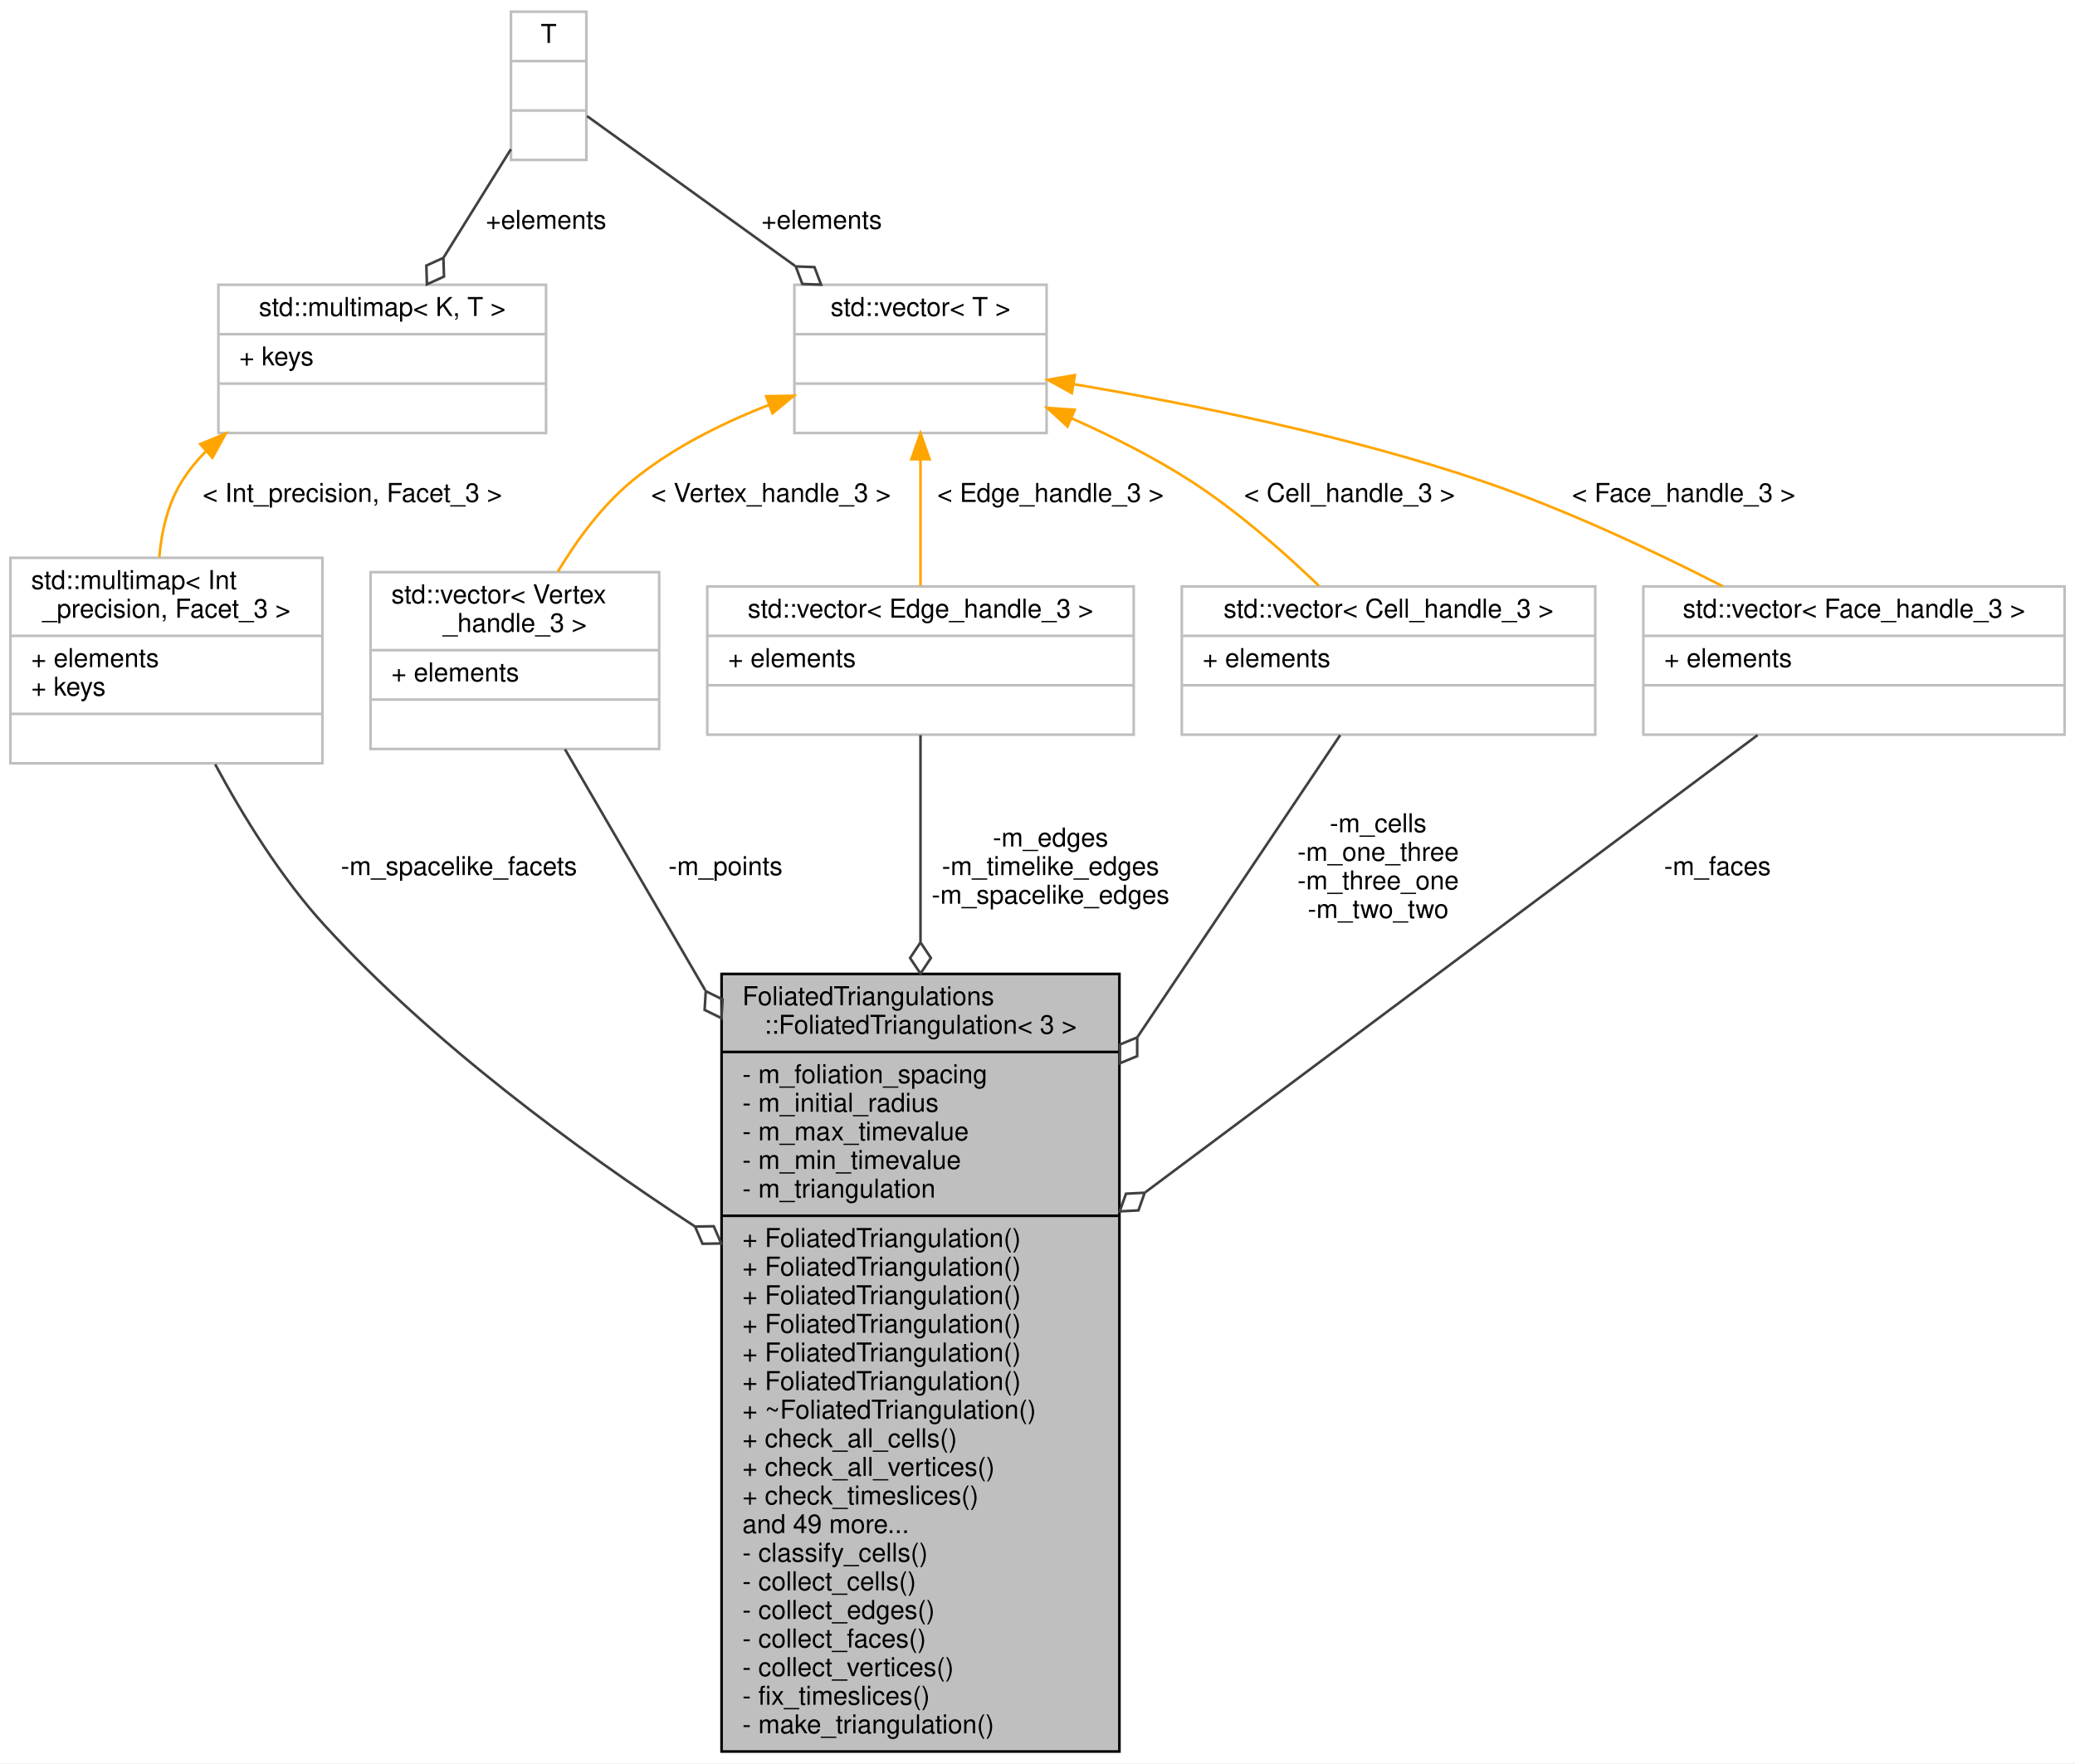
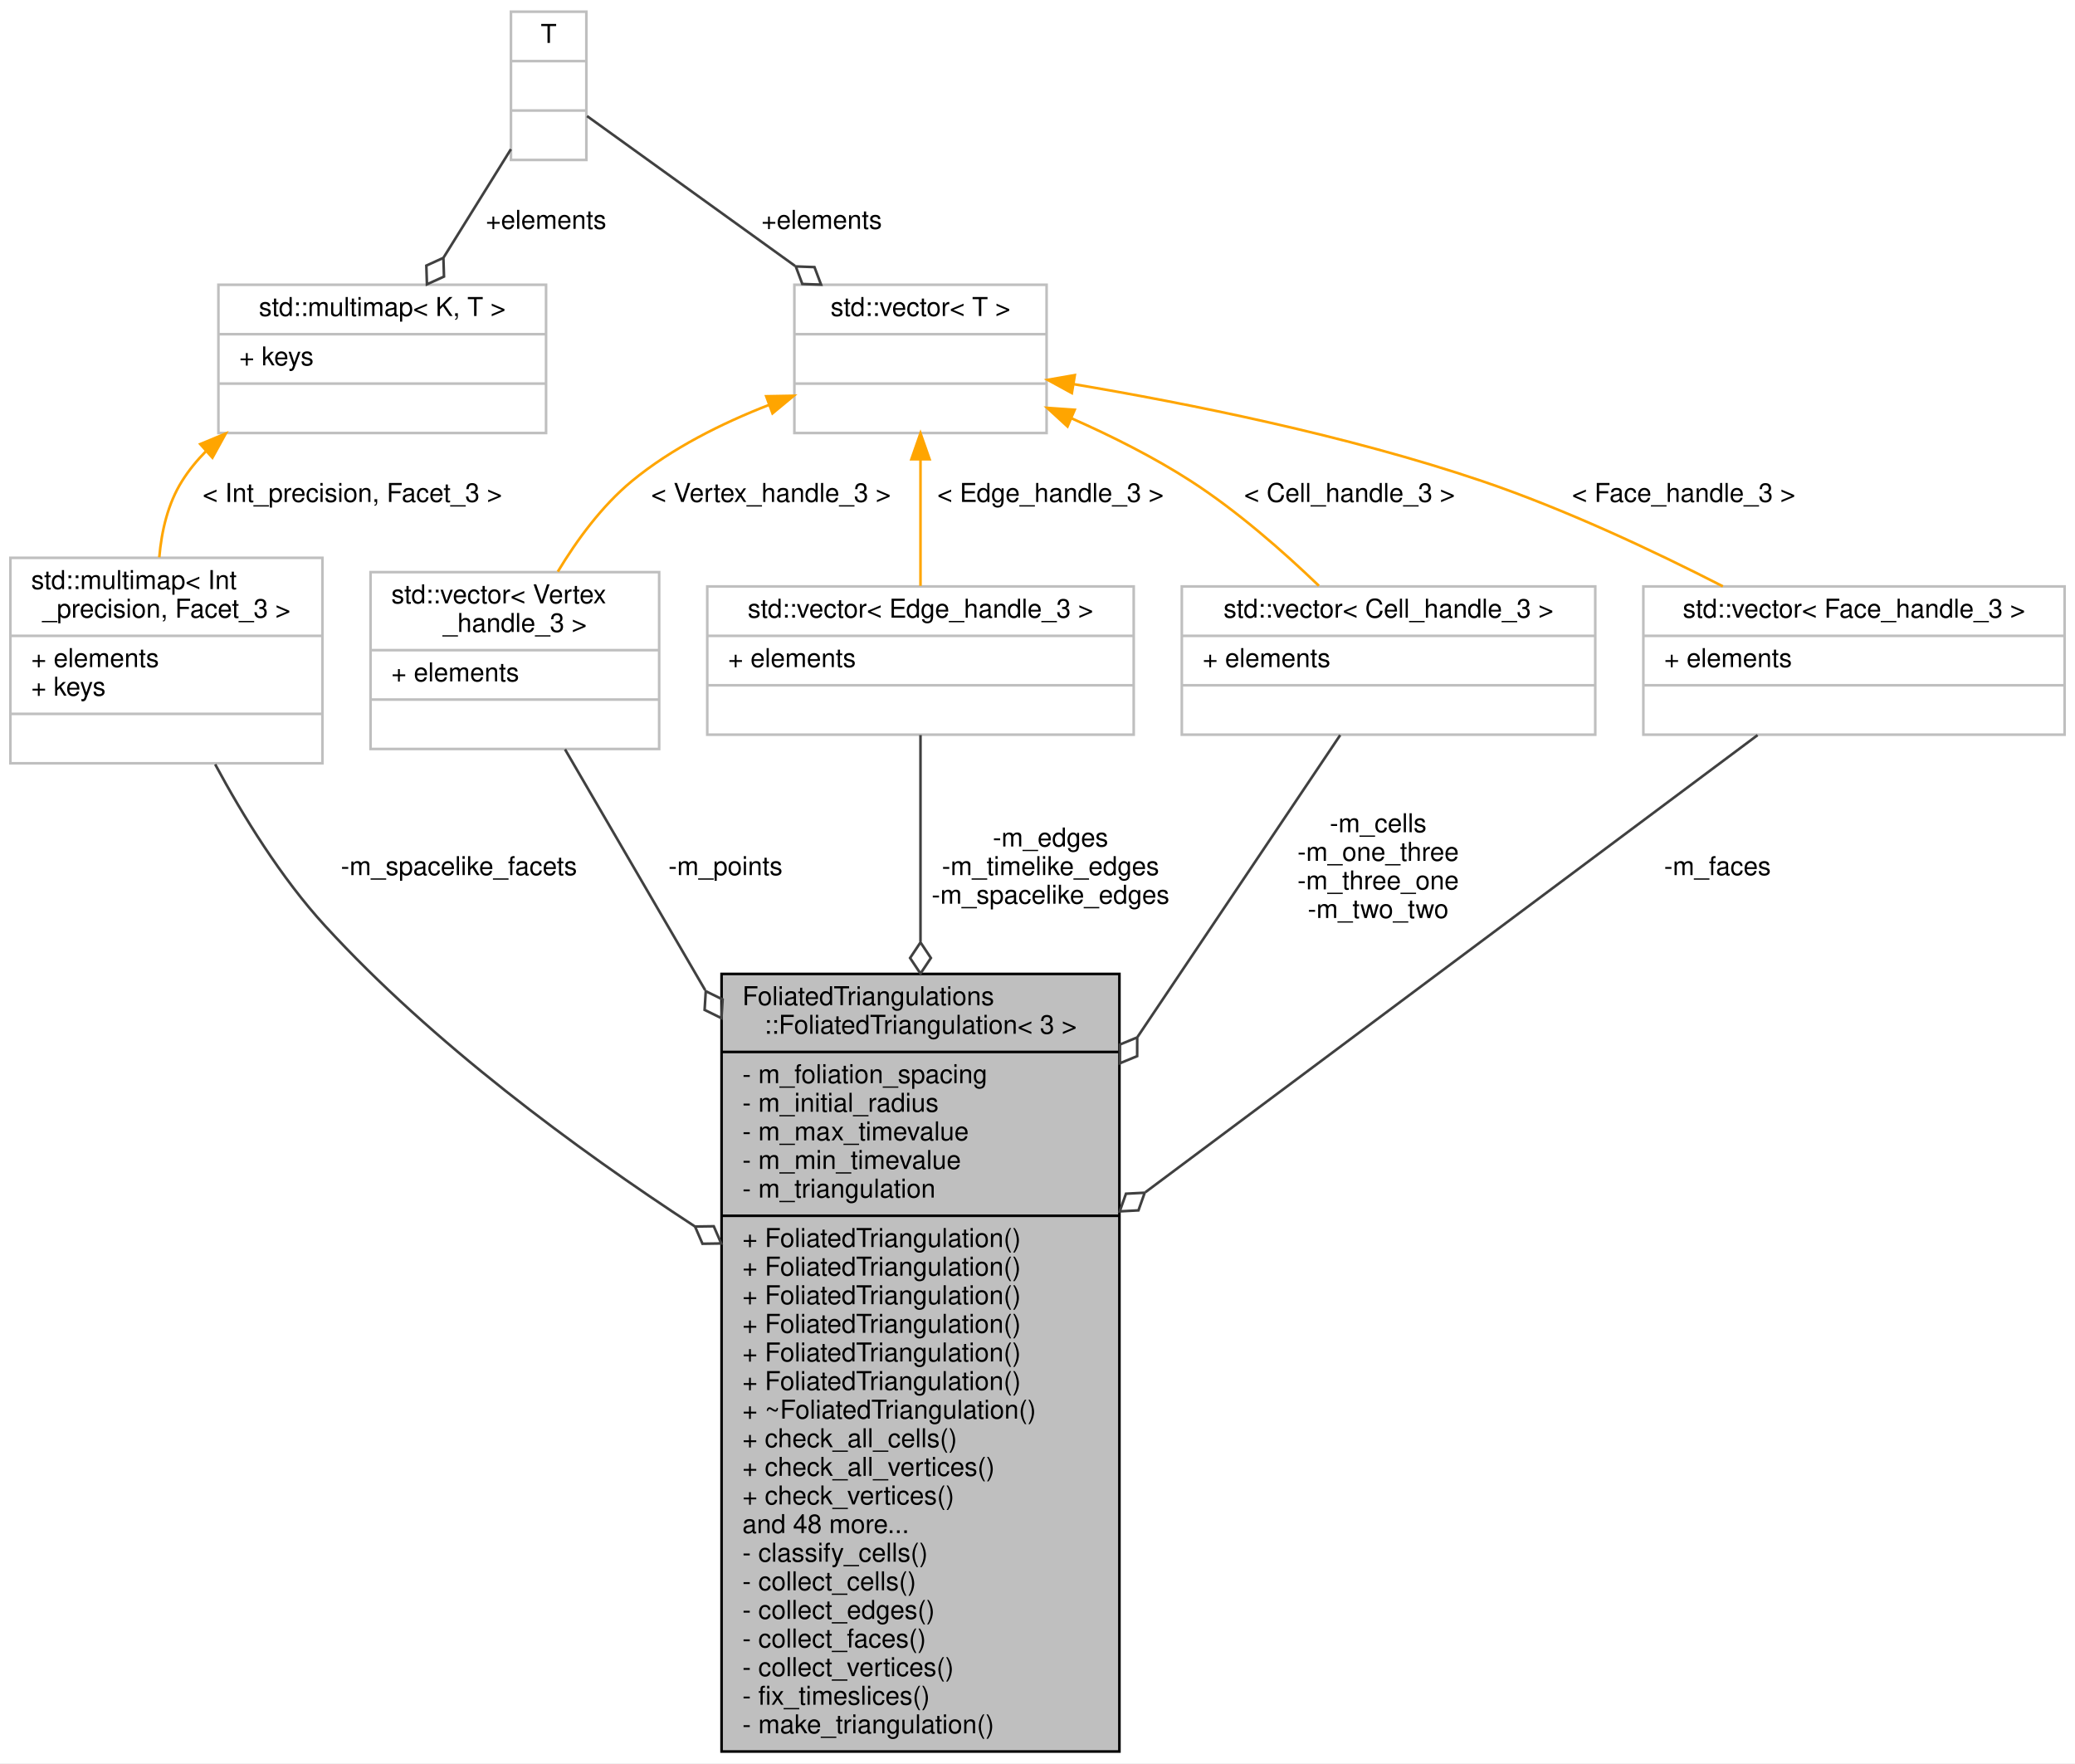
<svg xmlns="http://www.w3.org/2000/svg" xmlns:xlink="http://www.w3.org/1999/xlink" width="798pt" height="678pt" viewBox="0.00 0.00 798.00 678.00">
  <g id="graph0" class="graph" transform="scale(1 1) rotate(0) translate(4 674)">
    <polygon fill="white" stroke="transparent" points="-4,4 -4,-674 794,-674 794,4 -4,4" />
    <g id="node1" class="node">
      <g id="a_node1">
        <a xlink:title="3D Triangulation">
          <polygon fill="#bfbfbf" stroke="black" points="273.5,-0.5 273.5,-299.5 426.5,-299.5 426.5,-0.5 273.5,-0.5" />
          <text text-anchor="start" x="281.5" y="-287.5" font-family="Helvetica,sans-Serif" font-size="10.00">FoliatedTriangulations</text>
          <text text-anchor="middle" x="350" y="-276.5" font-family="Helvetica,sans-Serif" font-size="10.00">::FoliatedTriangulation&lt; 3 &gt;</text>
          <polyline fill="none" stroke="black" points="273.5,-269.5 426.5,-269.5 " />
          <text text-anchor="start" x="281.5" y="-257.5" font-family="Helvetica,sans-Serif" font-size="10.00">- m_foliation_spacing</text>
          <text text-anchor="start" x="281.5" y="-246.5" font-family="Helvetica,sans-Serif" font-size="10.00">- m_initial_radius</text>
          <text text-anchor="start" x="281.5" y="-235.5" font-family="Helvetica,sans-Serif" font-size="10.00">- m_max_timevalue</text>
          <text text-anchor="start" x="281.5" y="-224.5" font-family="Helvetica,sans-Serif" font-size="10.00">- m_min_timevalue</text>
          <text text-anchor="start" x="281.5" y="-213.5" font-family="Helvetica,sans-Serif" font-size="10.00">- m_triangulation</text>
          <polyline fill="none" stroke="black" points="273.5,-206.5 426.5,-206.5 " />
          <text text-anchor="start" x="281.5" y="-194.5" font-family="Helvetica,sans-Serif" font-size="10.00">+ FoliatedTriangulation()</text>
          <text text-anchor="start" x="281.5" y="-183.5" font-family="Helvetica,sans-Serif" font-size="10.00">+ FoliatedTriangulation()</text>
          <text text-anchor="start" x="281.5" y="-172.5" font-family="Helvetica,sans-Serif" font-size="10.00">+ FoliatedTriangulation()</text>
          <text text-anchor="start" x="281.5" y="-161.5" font-family="Helvetica,sans-Serif" font-size="10.00">+ FoliatedTriangulation()</text>
          <text text-anchor="start" x="281.5" y="-150.5" font-family="Helvetica,sans-Serif" font-size="10.00">+ FoliatedTriangulation()</text>
          <text text-anchor="start" x="281.5" y="-139.5" font-family="Helvetica,sans-Serif" font-size="10.00">+ FoliatedTriangulation()</text>
          <text text-anchor="start" x="281.5" y="-128.5" font-family="Helvetica,sans-Serif" font-size="10.00">+ ~FoliatedTriangulation()</text>
          <text text-anchor="start" x="281.5" y="-117.5" font-family="Helvetica,sans-Serif" font-size="10.00">+ check_all_cells()</text>
          <text text-anchor="start" x="281.5" y="-106.5" font-family="Helvetica,sans-Serif" font-size="10.00">+ check_all_vertices()</text>
-           <text text-anchor="start" x="281.5" y="-95.5" font-family="Helvetica,sans-Serif" font-size="10.00">+ check_timeslices()</text>
-           <text text-anchor="start" x="281.5" y="-84.5" font-family="Helvetica,sans-Serif" font-size="10.00">and 49 more...</text>
+           <text text-anchor="start" x="281.5" y="-95.5" font-family="Helvetica,sans-Serif" font-size="10.00">+ check_vertices()</text>
+           <text text-anchor="start" x="281.5" y="-84.5" font-family="Helvetica,sans-Serif" font-size="10.00">and 48 more...</text>
          <text text-anchor="start" x="281.5" y="-73.5" font-family="Helvetica,sans-Serif" font-size="10.00">- classify_cells()</text>
          <text text-anchor="start" x="281.5" y="-62.5" font-family="Helvetica,sans-Serif" font-size="10.00">- collect_cells()</text>
          <text text-anchor="start" x="281.5" y="-51.5" font-family="Helvetica,sans-Serif" font-size="10.00">- collect_edges()</text>
          <text text-anchor="start" x="281.5" y="-40.5" font-family="Helvetica,sans-Serif" font-size="10.00">- collect_faces()</text>
          <text text-anchor="start" x="281.5" y="-29.5" font-family="Helvetica,sans-Serif" font-size="10.00">- collect_vertices()</text>
          <text text-anchor="start" x="281.5" y="-18.5" font-family="Helvetica,sans-Serif" font-size="10.00">- fix_timeslices()</text>
          <text text-anchor="start" x="281.5" y="-7.5" font-family="Helvetica,sans-Serif" font-size="10.00">- make_triangulation()</text>
        </a>
      </g>
    </g>
    <g id="node2" class="node">
      <g id="a_node2">
        <a xlink:title=" ">
          <polygon fill="white" stroke="#bfbfbf" points="0,-380.5 0,-459.5 120,-459.5 120,-380.5 0,-380.5" />
          <text text-anchor="start" x="8" y="-447.5" font-family="Helvetica,sans-Serif" font-size="10.00">std::multimap&lt; Int</text>
          <text text-anchor="middle" x="60" y="-436.5" font-family="Helvetica,sans-Serif" font-size="10.00">_precision, Facet_3 &gt;</text>
          <polyline fill="none" stroke="#bfbfbf" points="0,-429.5 120,-429.5 " />
          <text text-anchor="start" x="8" y="-417.5" font-family="Helvetica,sans-Serif" font-size="10.00">+ elements</text>
          <text text-anchor="start" x="8" y="-406.5" font-family="Helvetica,sans-Serif" font-size="10.00">+ keys</text>
          <polyline fill="none" stroke="#bfbfbf" points="0,-399.5 120,-399.5 " />
          <text text-anchor="middle" x="60" y="-387.5" font-family="Helvetica,sans-Serif" font-size="10.00"> </text>
        </a>
      </g>
    </g>
    <g id="edge1" class="edge">
      <path fill="none" stroke="#404040" d="M78.76,-380.09C89.47,-360.22 104.11,-336.42 121,-318 162.27,-272.98 217.35,-232.36 263.15,-202.46" />
      <polygon fill="none" stroke="#404040" points="263.29,-202.37 266.16,-195.75 273.37,-195.86 270.5,-202.47 263.29,-202.37" />
      <text text-anchor="middle" x="172.5" y="-337.5" font-family="Helvetica,sans-Serif" font-size="10.00"> -m_spacelike_facets</text>
    </g>
    <g id="node3" class="node">
      <g id="a_node3">
        <a xlink:title="STL class.">
          <polygon fill="white" stroke="#bfbfbf" points="80,-507.5 80,-564.5 206,-564.5 206,-507.5 80,-507.5" />
          <text text-anchor="middle" x="143" y="-552.5" font-family="Helvetica,sans-Serif" font-size="10.00">std::multimap&lt; K, T &gt;</text>
          <polyline fill="none" stroke="#bfbfbf" points="80,-545.5 206,-545.5 " />
          <text text-anchor="start" x="88" y="-533.5" font-family="Helvetica,sans-Serif" font-size="10.00">+ keys</text>
          <polyline fill="none" stroke="#bfbfbf" points="80,-526.5 206,-526.5 " />
          <text text-anchor="middle" x="143" y="-514.5" font-family="Helvetica,sans-Serif" font-size="10.00"> </text>
        </a>
      </g>
    </g>
    <g id="edge2" class="edge">
      <path fill="none" stroke="orange" d="M75.21,-500.49C71.73,-496.98 68.6,-493.15 66,-489 60.58,-480.37 58.13,-469.86 57.26,-459.71" />
      <polygon fill="orange" stroke="orange" points="73.02,-503.23 82.81,-507.29 77.69,-498.01 73.02,-503.23" />
      <text text-anchor="middle" x="131.5" y="-481" font-family="Helvetica,sans-Serif" font-size="10.00"> &lt; Int_precision, Facet_3 &gt;</text>
    </g>
    <g id="node4" class="node">
      <g id="a_node4">
        <a xlink:title=" ">
          <polygon fill="white" stroke="#bfbfbf" points="192.5,-612.5 192.5,-669.5 221.5,-669.5 221.5,-612.5 192.5,-612.5" />
          <text text-anchor="middle" x="207" y="-657.5" font-family="Helvetica,sans-Serif" font-size="10.00">T</text>
          <polyline fill="none" stroke="#bfbfbf" points="192.5,-650.5 221.5,-650.5 " />
          <text text-anchor="middle" x="207" y="-638.5" font-family="Helvetica,sans-Serif" font-size="10.00"> </text>
          <polyline fill="none" stroke="#bfbfbf" points="192.5,-631.5 221.5,-631.5 " />
          <text text-anchor="middle" x="207" y="-619.5" font-family="Helvetica,sans-Serif" font-size="10.00"> </text>
        </a>
      </g>
    </g>
    <g id="edge3" class="edge">
      <path fill="none" stroke="#404040" d="M192.48,-616.63C184.84,-604.33 175.28,-588.95 166.6,-574.99" />
      <polygon fill="none" stroke="#404040" points="166.52,-574.86 159.96,-571.87 160.19,-564.67 166.75,-567.65 166.52,-574.86" />
      <text text-anchor="middle" x="206" y="-586" font-family="Helvetica,sans-Serif" font-size="10.00"> +elements</text>
    </g>
    <g id="node6" class="node">
      <g id="a_node6">
        <a xlink:title="STL class.">
          <polygon fill="white" stroke="#bfbfbf" points="301.5,-507.5 301.5,-564.5 398.5,-564.5 398.5,-507.5 301.5,-507.5" />
          <text text-anchor="middle" x="350" y="-552.5" font-family="Helvetica,sans-Serif" font-size="10.00">std::vector&lt; T &gt;</text>
          <polyline fill="none" stroke="#bfbfbf" points="301.5,-545.5 398.5,-545.5 " />
          <text text-anchor="middle" x="350" y="-533.5" font-family="Helvetica,sans-Serif" font-size="10.00"> </text>
          <polyline fill="none" stroke="#bfbfbf" points="301.5,-526.5 398.5,-526.5 " />
          <text text-anchor="middle" x="350" y="-514.5" font-family="Helvetica,sans-Serif" font-size="10.00"> </text>
        </a>
      </g>
    </g>
    <g id="edge6" class="edge">
      <path fill="none" stroke="#404040" d="M221.76,-629.37C240.51,-615.86 273.79,-591.89 301.74,-571.76" />
      <polygon fill="none" stroke="#404040" points="302.03,-571.55 304.56,-564.8 311.77,-564.54 309.23,-571.29 302.03,-571.55" />
      <text text-anchor="middle" x="312" y="-586" font-family="Helvetica,sans-Serif" font-size="10.00"> +elements</text>
    </g>
    <g id="node5" class="node">
      <g id="a_node5">
        <a xlink:title=" ">
          <polygon fill="white" stroke="#bfbfbf" points="138.5,-386 138.5,-454 249.5,-454 249.5,-386 138.5,-386" />
          <text text-anchor="start" x="146.5" y="-442" font-family="Helvetica,sans-Serif" font-size="10.00">std::vector&lt; Vertex</text>
          <text text-anchor="middle" x="194" y="-431" font-family="Helvetica,sans-Serif" font-size="10.00">_handle_3 &gt;</text>
          <polyline fill="none" stroke="#bfbfbf" points="138.5,-424 249.5,-424 " />
          <text text-anchor="start" x="146.5" y="-412" font-family="Helvetica,sans-Serif" font-size="10.00">+ elements</text>
          <polyline fill="none" stroke="#bfbfbf" points="138.5,-405 249.5,-405 " />
          <text text-anchor="middle" x="194" y="-393" font-family="Helvetica,sans-Serif" font-size="10.00"> </text>
        </a>
      </g>
    </g>
    <g id="edge4" class="edge">
      <path fill="none" stroke="#404040" d="M213.29,-385.87C227.17,-362.01 246.96,-328.02 267.18,-293.29" />
      <polygon fill="none" stroke="#404040" points="267.42,-292.87 266.98,-285.67 273.46,-282.49 273.9,-289.69 267.42,-292.87" />
      <text text-anchor="middle" x="275" y="-337.5" font-family="Helvetica,sans-Serif" font-size="10.00"> -m_points</text>
    </g>
    <g id="edge5" class="edge">
      <path fill="none" stroke="orange" d="M291.87,-518.35C273.67,-511.27 254.35,-501.66 239,-489 227.53,-479.54 217.9,-466.4 210.53,-454.2" />
      <polygon fill="orange" stroke="orange" points="290.67,-521.63 301.26,-521.82 293.09,-515.07 290.67,-521.63" />
      <text text-anchor="middle" x="292.5" y="-481" font-family="Helvetica,sans-Serif" font-size="10.00"> &lt; Vertex_handle_3 &gt;</text>
    </g>
    <g id="node7" class="node">
      <g id="a_node7">
        <a xlink:title=" ">
          <polygon fill="white" stroke="#bfbfbf" points="268,-391.5 268,-448.5 432,-448.5 432,-391.5 268,-391.5" />
          <text text-anchor="middle" x="350" y="-436.5" font-family="Helvetica,sans-Serif" font-size="10.00">std::vector&lt; Edge_handle_3 &gt;</text>
          <polyline fill="none" stroke="#bfbfbf" points="268,-429.5 432,-429.5 " />
          <text text-anchor="start" x="276" y="-417.5" font-family="Helvetica,sans-Serif" font-size="10.00">+ elements</text>
          <polyline fill="none" stroke="#bfbfbf" points="268,-410.5 432,-410.5 " />
          <text text-anchor="middle" x="350" y="-398.5" font-family="Helvetica,sans-Serif" font-size="10.00"> </text>
        </a>
      </g>
    </g>
    <g id="edge8" class="edge">
      <path fill="none" stroke="orange" d="M350,-497.36C350,-481.5 350,-463.35 350,-448.74" />
      <polygon fill="orange" stroke="orange" points="346.5,-497.4 350,-507.4 353.5,-497.4 346.5,-497.4" />
      <text text-anchor="middle" x="400" y="-481" font-family="Helvetica,sans-Serif" font-size="10.00"> &lt; Edge_handle_3 &gt;</text>
    </g>
    <g id="node8" class="node">
      <g id="a_node8">
        <a xlink:title=" ">
          <polygon fill="white" stroke="#bfbfbf" points="450.5,-391.5 450.5,-448.5 609.5,-448.5 609.5,-391.5 450.5,-391.5" />
          <text text-anchor="middle" x="530" y="-436.5" font-family="Helvetica,sans-Serif" font-size="10.00">std::vector&lt; Cell_handle_3 &gt;</text>
          <polyline fill="none" stroke="#bfbfbf" points="450.5,-429.5 609.5,-429.5 " />
          <text text-anchor="start" x="458.5" y="-417.5" font-family="Helvetica,sans-Serif" font-size="10.00">+ elements</text>
          <polyline fill="none" stroke="#bfbfbf" points="450.5,-410.5 609.5,-410.5 " />
          <text text-anchor="middle" x="530" y="-398.5" font-family="Helvetica,sans-Serif" font-size="10.00"> </text>
        </a>
      </g>
    </g>
    <g id="edge10" class="edge">
      <path fill="none" stroke="orange" d="M408.18,-513.1C423.59,-506.29 439.85,-498.13 454,-489 471.7,-477.57 489.37,-462.08 503.21,-448.76" />
      <polygon fill="orange" stroke="orange" points="406.54,-510 398.73,-517.16 409.3,-516.43 406.54,-510" />
      <text text-anchor="middle" x="515" y="-481" font-family="Helvetica,sans-Serif" font-size="10.00"> &lt; Cell_handle_3 &gt;</text>
    </g>
    <g id="node9" class="node">
      <g id="a_node9">
        <a xlink:title=" ">
          <polygon fill="white" stroke="#bfbfbf" points="628,-391.5 628,-448.5 790,-448.5 790,-391.5 628,-391.5" />
          <text text-anchor="middle" x="709" y="-436.5" font-family="Helvetica,sans-Serif" font-size="10.00">std::vector&lt; Face_handle_3 &gt;</text>
          <polyline fill="none" stroke="#bfbfbf" points="628,-429.5 790,-429.5 " />
          <text text-anchor="start" x="636" y="-417.5" font-family="Helvetica,sans-Serif" font-size="10.00">+ elements</text>
          <polyline fill="none" stroke="#bfbfbf" points="628,-410.5 790,-410.5 " />
          <text text-anchor="middle" x="709" y="-398.5" font-family="Helvetica,sans-Serif" font-size="10.00"> </text>
        </a>
      </g>
    </g>
    <g id="edge12" class="edge">
      <path fill="none" stroke="orange" d="M408.87,-526.29C452.87,-518.87 514.12,-506.59 566,-489 597.76,-478.23 631.73,-462.28 658.58,-448.54" />
      <polygon fill="orange" stroke="orange" points="408.21,-522.86 398.91,-527.94 409.35,-529.76 408.21,-522.86" />
      <text text-anchor="middle" x="643.5" y="-481" font-family="Helvetica,sans-Serif" font-size="10.00"> &lt; Face_handle_3 &gt;</text>
    </g>
    <g id="edge7" class="edge">
      <path fill="none" stroke="#404040" d="M350,-391.33C350,-371.38 350,-342.64 350,-311.94" />
      <polygon fill="none" stroke="#404040" points="350,-311.63 346,-305.63 350,-299.63 354,-305.63 350,-311.63" />
      <text text-anchor="middle" x="400" y="-348.5" font-family="Helvetica,sans-Serif" font-size="10.00"> -m_edges</text>
      <text text-anchor="middle" x="400" y="-337.5" font-family="Helvetica,sans-Serif" font-size="10.00">-m_timelike_edges</text>
      <text text-anchor="middle" x="400" y="-326.5" font-family="Helvetica,sans-Serif" font-size="10.00">-m_spacelike_edges</text>
    </g>
    <g id="edge9" class="edge">
      <path fill="none" stroke="#404040" d="M511.41,-391.33C492.75,-363.54 462.64,-318.71 433.46,-275.26" />
      <polygon fill="none" stroke="#404040" points="433.35,-275.1 426.69,-272.35 426.66,-265.14 433.33,-267.89 433.35,-275.1" />
      <text text-anchor="middle" x="526" y="-354" font-family="Helvetica,sans-Serif" font-size="10.00"> -m_cells</text>
      <text text-anchor="middle" x="526" y="-343" font-family="Helvetica,sans-Serif" font-size="10.00">-m_one_three</text>
      <text text-anchor="middle" x="526" y="-332" font-family="Helvetica,sans-Serif" font-size="10.00">-m_three_one</text>
      <text text-anchor="middle" x="526" y="-321" font-family="Helvetica,sans-Serif" font-size="10.00">-m_two_two</text>
    </g>
    <g id="edge11" class="edge">
      <path fill="none" stroke="#404040" d="M671.93,-391.33C616.81,-350.18 511.68,-271.7 436.55,-215.61" />
      <polygon fill="none" stroke="#404040" points="436.23,-215.37 429.03,-214.99 426.62,-208.2 433.82,-208.58 436.23,-215.37" />
      <text text-anchor="middle" x="656.5" y="-337.5" font-family="Helvetica,sans-Serif" font-size="10.00"> -m_faces</text>
    </g>
  </g>
</svg>
